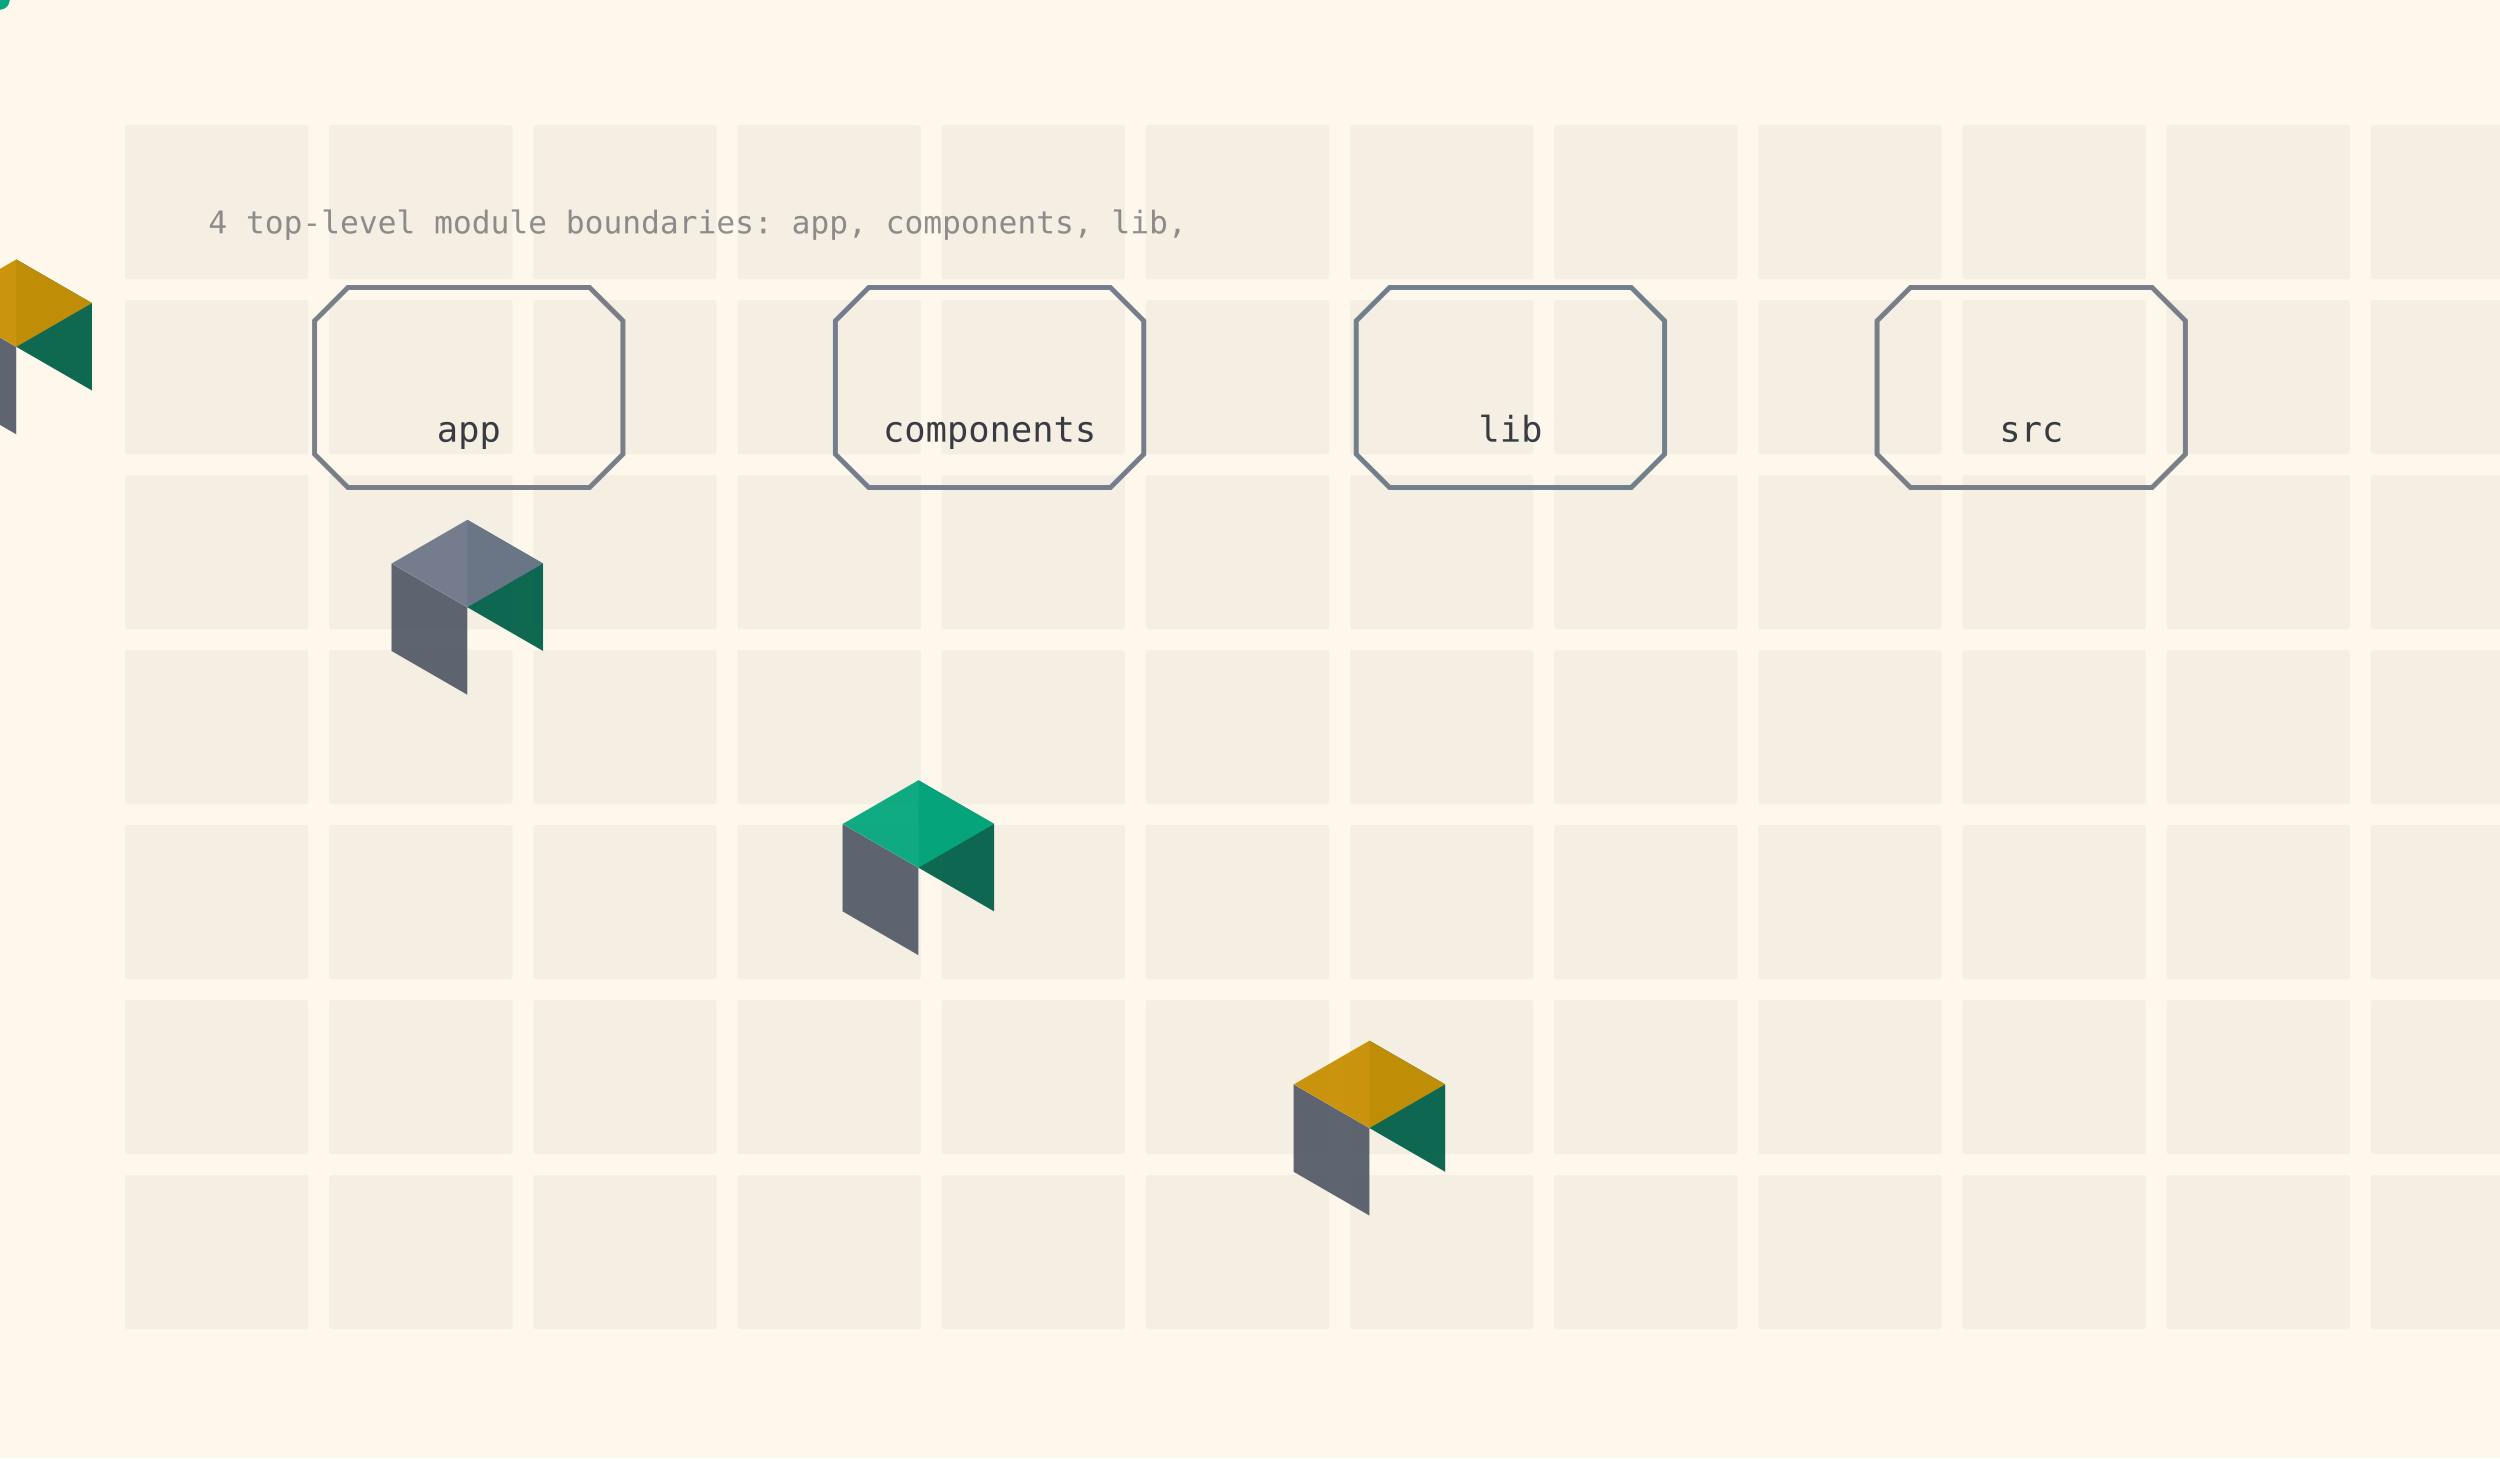
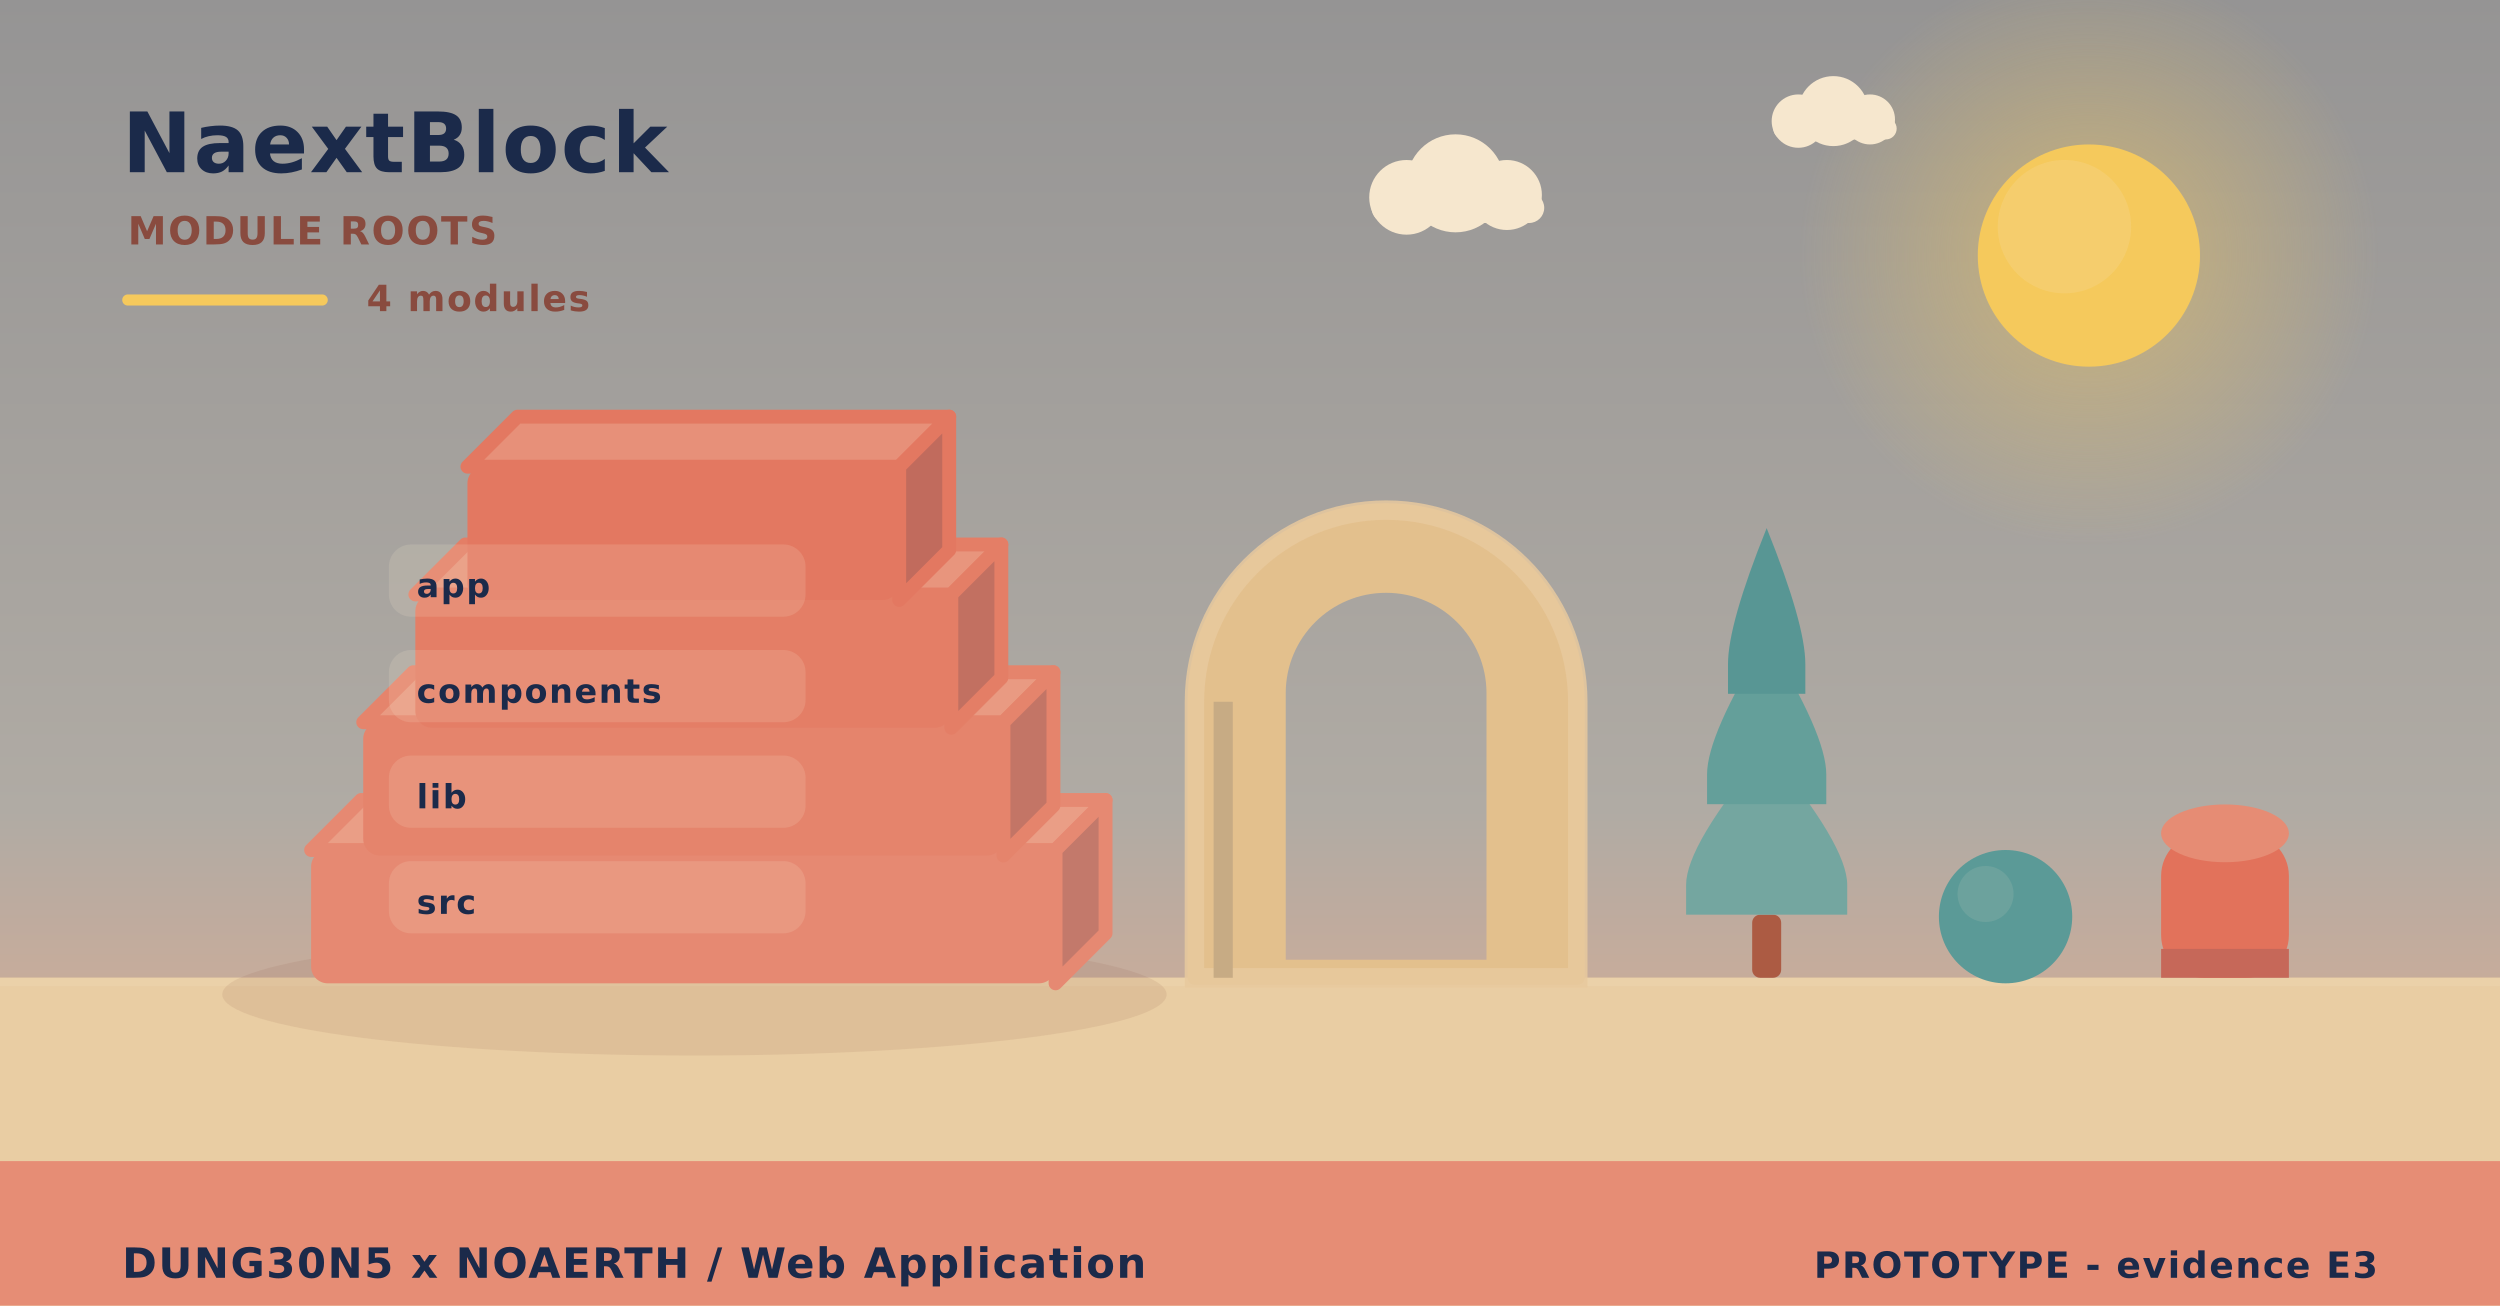
- <svg xmlns="http://www.w3.org/2000/svg" viewBox="0 0 1200 700" width="1200" height="700" role="img" aria-label="NaextBlock architecture">
-   <rect width="1200" height="700" fill="#fef8ec" />
-   <defs>
-     <linearGradient id="ga" x1="0" y1="0" x2="1" y2="1">
-       <stop offset="0%" stop-color="#c78f02" />
-       <stop offset="100%" stop-color="#6e7788" />
-     </linearGradient>
-   </defs>
-   <rect x="60.00" y="60.00" width="88.00" height="74.00" rx="1.20" fill="#252831" opacity="0.05" />
-   <rect x="158.00" y="60.00" width="88.00" height="74.00" rx="1.20" fill="#252831" opacity="0.05" />
-   <rect x="256.00" y="60.00" width="88.00" height="74.00" rx="1.20" fill="#252831" opacity="0.05" />
-   <rect x="354.00" y="60.00" width="88.00" height="74.00" rx="1.20" fill="#252831" opacity="0.05" />
-   <rect x="452.00" y="60.00" width="88.00" height="74.00" rx="1.20" fill="#252831" opacity="0.05" />
-   <rect x="550.00" y="60.00" width="88.00" height="74.00" rx="1.20" fill="#252831" opacity="0.05" />
-   <rect x="648.00" y="60.00" width="88.00" height="74.00" rx="1.20" fill="#252831" opacity="0.05" />
-   <rect x="746.00" y="60.00" width="88.00" height="74.00" rx="1.20" fill="#252831" opacity="0.05" />
-   <rect x="844.00" y="60.00" width="88.00" height="74.00" rx="1.20" fill="#252831" opacity="0.05" />
-   <rect x="942.00" y="60.00" width="88.00" height="74.00" rx="1.20" fill="#252831" opacity="0.05" />
-   <rect x="1040.00" y="60.00" width="88.00" height="74.00" rx="1.20" fill="#252831" opacity="0.05" />
-   <rect x="1138.00" y="60.00" width="88.00" height="74.00" rx="1.20" fill="#252831" opacity="0.05" />
-   <rect x="60.00" y="144.00" width="88.00" height="74.00" rx="1.20" fill="#252831" opacity="0.05" />
-   <rect x="158.00" y="144.00" width="88.00" height="74.00" rx="1.20" fill="#252831" opacity="0.05" />
-   <rect x="256.00" y="144.00" width="88.00" height="74.00" rx="1.20" fill="#252831" opacity="0.05" />
-   <rect x="354.00" y="144.00" width="88.00" height="74.00" rx="1.20" fill="#252831" opacity="0.05" />
-   <rect x="452.00" y="144.00" width="88.00" height="74.00" rx="1.20" fill="#252831" opacity="0.05" />
-   <rect x="550.00" y="144.00" width="88.00" height="74.00" rx="1.20" fill="#252831" opacity="0.05" />
-   <rect x="648.00" y="144.00" width="88.00" height="74.00" rx="1.20" fill="#252831" opacity="0.05" />
-   <rect x="746.00" y="144.00" width="88.00" height="74.00" rx="1.20" fill="#252831" opacity="0.05" />
-   <rect x="844.00" y="144.00" width="88.00" height="74.00" rx="1.20" fill="#252831" opacity="0.05" />
-   <rect x="942.00" y="144.00" width="88.00" height="74.00" rx="1.20" fill="#252831" opacity="0.05" />
-   <rect x="1040.00" y="144.00" width="88.00" height="74.00" rx="1.20" fill="#252831" opacity="0.05" />
-   <rect x="1138.00" y="144.00" width="88.00" height="74.00" rx="1.20" fill="#252831" opacity="0.05" />
-   <rect x="60.00" y="228.00" width="88.00" height="74.00" rx="1.20" fill="#252831" opacity="0.05" />
-   <rect x="158.00" y="228.00" width="88.00" height="74.00" rx="1.20" fill="#252831" opacity="0.05" />
-   <rect x="256.00" y="228.00" width="88.00" height="74.00" rx="1.20" fill="#252831" opacity="0.05" />
-   <rect x="354.00" y="228.00" width="88.00" height="74.00" rx="1.20" fill="#252831" opacity="0.05" />
-   <rect x="452.00" y="228.00" width="88.00" height="74.00" rx="1.20" fill="#252831" opacity="0.05" />
-   <rect x="550.00" y="228.00" width="88.00" height="74.00" rx="1.20" fill="#252831" opacity="0.05" />
-   <rect x="648.00" y="228.00" width="88.00" height="74.00" rx="1.20" fill="#252831" opacity="0.05" />
-   <rect x="746.00" y="228.00" width="88.00" height="74.00" rx="1.20" fill="#252831" opacity="0.05" />
-   <rect x="844.00" y="228.00" width="88.00" height="74.00" rx="1.20" fill="#252831" opacity="0.05" />
-   <rect x="942.00" y="228.00" width="88.00" height="74.00" rx="1.20" fill="#252831" opacity="0.05" />
-   <rect x="1040.00" y="228.00" width="88.00" height="74.00" rx="1.20" fill="#252831" opacity="0.05" />
-   <rect x="1138.00" y="228.00" width="88.00" height="74.00" rx="1.20" fill="#252831" opacity="0.05" />
-   <rect x="60.00" y="312.00" width="88.00" height="74.00" rx="1.20" fill="#252831" opacity="0.05" />
-   <rect x="158.00" y="312.00" width="88.00" height="74.00" rx="1.20" fill="#252831" opacity="0.05" />
-   <rect x="256.00" y="312.00" width="88.00" height="74.00" rx="1.20" fill="#252831" opacity="0.05" />
-   <rect x="354.00" y="312.00" width="88.00" height="74.00" rx="1.20" fill="#252831" opacity="0.05" />
-   <rect x="452.00" y="312.00" width="88.00" height="74.00" rx="1.20" fill="#252831" opacity="0.05" />
-   <rect x="550.00" y="312.00" width="88.00" height="74.00" rx="1.20" fill="#252831" opacity="0.05" />
-   <rect x="648.00" y="312.00" width="88.00" height="74.00" rx="1.20" fill="#252831" opacity="0.05" />
-   <rect x="746.00" y="312.00" width="88.00" height="74.00" rx="1.20" fill="#252831" opacity="0.05" />
-   <rect x="844.00" y="312.00" width="88.00" height="74.00" rx="1.20" fill="#252831" opacity="0.05" />
-   <rect x="942.00" y="312.00" width="88.00" height="74.00" rx="1.20" fill="#252831" opacity="0.05" />
-   <rect x="1040.00" y="312.00" width="88.00" height="74.00" rx="1.20" fill="#252831" opacity="0.05" />
-   <rect x="1138.00" y="312.00" width="88.00" height="74.00" rx="1.20" fill="#252831" opacity="0.05" />
-   <rect x="60.00" y="396.00" width="88.00" height="74.00" rx="1.20" fill="#252831" opacity="0.05" />
-   <rect x="158.00" y="396.00" width="88.00" height="74.00" rx="1.20" fill="#252831" opacity="0.05" />
-   <rect x="256.00" y="396.00" width="88.00" height="74.00" rx="1.20" fill="#252831" opacity="0.05" />
-   <rect x="354.00" y="396.00" width="88.00" height="74.00" rx="1.20" fill="#252831" opacity="0.05" />
-   <rect x="452.00" y="396.00" width="88.00" height="74.00" rx="1.20" fill="#252831" opacity="0.05" />
-   <rect x="550.00" y="396.00" width="88.00" height="74.00" rx="1.20" fill="#252831" opacity="0.05" />
-   <rect x="648.00" y="396.00" width="88.00" height="74.00" rx="1.20" fill="#252831" opacity="0.05" />
-   <rect x="746.00" y="396.00" width="88.00" height="74.00" rx="1.20" fill="#252831" opacity="0.05" />
-   <rect x="844.00" y="396.00" width="88.00" height="74.00" rx="1.20" fill="#252831" opacity="0.05" />
-   <rect x="942.00" y="396.00" width="88.00" height="74.00" rx="1.20" fill="#252831" opacity="0.05" />
-   <rect x="1040.00" y="396.00" width="88.00" height="74.00" rx="1.20" fill="#252831" opacity="0.05" />
-   <rect x="1138.00" y="396.00" width="88.00" height="74.00" rx="1.20" fill="#252831" opacity="0.05" />
-   <rect x="60.00" y="480.00" width="88.00" height="74.00" rx="1.20" fill="#252831" opacity="0.05" />
-   <rect x="158.00" y="480.00" width="88.00" height="74.00" rx="1.20" fill="#252831" opacity="0.05" />
-   <rect x="256.00" y="480.00" width="88.00" height="74.00" rx="1.20" fill="#252831" opacity="0.05" />
-   <rect x="354.00" y="480.00" width="88.00" height="74.00" rx="1.20" fill="#252831" opacity="0.05" />
-   <rect x="452.00" y="480.00" width="88.00" height="74.00" rx="1.20" fill="#252831" opacity="0.05" />
-   <rect x="550.00" y="480.00" width="88.00" height="74.00" rx="1.20" fill="#252831" opacity="0.05" />
-   <rect x="648.00" y="480.00" width="88.00" height="74.00" rx="1.20" fill="#252831" opacity="0.05" />
-   <rect x="746.00" y="480.00" width="88.00" height="74.00" rx="1.20" fill="#252831" opacity="0.05" />
-   <rect x="844.00" y="480.00" width="88.00" height="74.00" rx="1.20" fill="#252831" opacity="0.05" />
-   <rect x="942.00" y="480.00" width="88.00" height="74.00" rx="1.20" fill="#252831" opacity="0.05" />
-   <rect x="1040.00" y="480.00" width="88.00" height="74.00" rx="1.20" fill="#252831" opacity="0.05" />
-   <rect x="1138.00" y="480.00" width="88.00" height="74.00" rx="1.20" fill="#252831" opacity="0.05" />
-   <rect x="60.00" y="564.00" width="88.00" height="74.00" rx="1.20" fill="#252831" opacity="0.05" />
-   <rect x="158.00" y="564.00" width="88.00" height="74.00" rx="1.20" fill="#252831" opacity="0.05" />
-   <rect x="256.00" y="564.00" width="88.00" height="74.00" rx="1.20" fill="#252831" opacity="0.05" />
-   <rect x="354.00" y="564.00" width="88.00" height="74.00" rx="1.20" fill="#252831" opacity="0.05" />
-   <rect x="452.00" y="564.00" width="88.00" height="74.00" rx="1.20" fill="#252831" opacity="0.05" />
-   <rect x="550.00" y="564.00" width="88.00" height="74.00" rx="1.20" fill="#252831" opacity="0.05" />
-   <rect x="648.00" y="564.00" width="88.00" height="74.00" rx="1.20" fill="#252831" opacity="0.05" />
-   <rect x="746.00" y="564.00" width="88.00" height="74.00" rx="1.20" fill="#252831" opacity="0.05" />
-   <rect x="844.00" y="564.00" width="88.00" height="74.00" rx="1.20" fill="#252831" opacity="0.05" />
-   <rect x="942.00" y="564.00" width="88.00" height="74.00" rx="1.20" fill="#252831" opacity="0.05" />
-   <rect x="1040.00" y="564.00" width="88.00" height="74.00" rx="1.20" fill="#252831" opacity="0.05" />
-   <rect x="1138.00" y="564.00" width="88.00" height="74.00" rx="1.20" fill="#252831" opacity="0.05" />
-   <path d="M167.00,138.00 H283.00 L299.00,154.00 V218.00 L283.00,234.00 H167.00 L151.00,218.00 V154.00 Z" fill="none" stroke="rgba(199,143,2,0.550)" stroke-width="1.80" opacity="0.90" />
-   <polygon points="7.79,166.50 44.17,187.50 44.17,145.50 7.79,124.50" fill="#036148" opacity="0.95" />
-   <polygon points="-28.58,187.50 7.79,208.50 7.79,166.50 -28.58,145.50" fill="#565d6a" opacity="0.95" />
-   <polygon points="7.79,124.50 44.17,145.50 7.79,166.50 -28.58,145.50" fill="#c78f02" opacity="0.95" />
-   <text x="225" y="212" font-family="ui-monospace,Menlo,monospace" font-size="17" fill="rgba(37,40,49,0.900)" text-anchor="middle">app</text>
+ <svg xmlns="http://www.w3.org/2000/svg" width="900" height="470" viewBox="0 0 900 470" role="img" aria-label="NaextBlock - how it is built">
+   <linearGradient id="skya" x1="0" y1="0" x2="0" y2="1">
+     <stop offset="0" stop-color="#959494" />
+     <stop offset="0.62" stop-color="#b0aba4" />
+     <stop offset="1" stop-color="#f3ad8a" />
+   </linearGradient>
+   <rect width="900" height="470" fill="url(#skya)" />
+   <radialGradient id="suna">
+     <stop offset="0.35" stop-color="#f5c95c" stop-opacity="0.34" />
+     <stop offset="1" stop-color="#f5c95c" stop-opacity="0" />
+   </radialGradient>
+   <circle cx="752" cy="92" r="104" fill="url(#suna)" />
+   <circle cx="752" cy="92" r="40" fill="#f5c95c" />
+   <circle cx="743.2" cy="81.6" r="24" fill="#f5d27e" opacity="0.5" />
  <g>
-     <path d="M167.00,138.00 H283.00 L299.00,154.00 V218.00 L283.00,234.00 H167.00 L151.00,218.00 V154.00 Z" fill="none" stroke="#6e7788" stroke-width="2.40" opacity="0.90" />
-     <animate attributeName="opacity" values="0.25;1.0;0.25" dur="22.5s" begin="0.0s" repeatCount="indefinite" />
+     <circle cx="524" cy="66" r="17.64" fill="#f6e7ce" />
+     <circle cx="506.36" cy="71.04" r="13.44" fill="#f6e7ce" />
+     <circle cx="542.48" cy="70.2" r="12.6" fill="#f6e7ce" />
+     <rect x="493.76" y="69.36" width="62.16" height="10.92" rx="5.46" fill="#f6e7ce" />
+     <animateTransform attributeName="transform" type="translate" values="0 0;24 0;0 0" dur="36s" begin="0s" repeatCount="indefinite" />
  </g>
-   <g opacity="0.9">
-     <circle cx="0.00" cy="0.00" r="4.50" fill="#05a77d" opacity="1.00" />
-     <animateTransform attributeName="transform" type="translate" values="225.00,184.00 475.00,184.00" dur="7.5s" begin="0.0s" repeatCount="indefinite" />
-     <animateTransform attributeName="transform" type="translate" values="475.00,184.00 225.00,184.00" dur="7.5s" begin="3.75s" repeatCount="indefinite" />
+   <g>
+     <circle cx="660" cy="40" r="12.6" fill="#f6e7ce" />
+     <circle cx="647.4" cy="43.6" r="9.6" fill="#f6e7ce" />
+     <circle cx="673.2" cy="43" r="9" fill="#f6e7ce" />
+     <rect x="638.4" y="42.4" width="44.4" height="7.8" rx="3.9" fill="#f6e7ce" />
+     <animateTransform attributeName="transform" type="translate" values="0 0;-18 0;0 0" dur="46s" begin="3s" repeatCount="indefinite" />
  </g>
-   <path d="M417.00,138.00 H533.00 L549.00,154.00 V218.00 L533.00,234.00 H417.00 L401.00,218.00 V154.00 Z" fill="none" stroke="rgba(110,119,136,0.550)" stroke-width="1.80" opacity="0.90" />
-   <polygon points="224.30,291.50 260.67,312.50 260.67,270.50 224.30,249.50" fill="#036148" opacity="0.95" />
-   <polygon points="187.93,312.50 224.30,333.50 224.30,291.50 187.93,270.50" fill="#565d6a" opacity="0.95" />
-   <polygon points="224.30,249.50 260.67,270.50 224.30,291.50 187.93,270.50" fill="#6e7788" opacity="0.95" />
-   <text x="475" y="212" font-family="ui-monospace,Menlo,monospace" font-size="17" fill="rgba(37,40,49,0.900)" text-anchor="middle">components</text>
+   <rect x="0" y="352" width="900" height="118" fill="#e9cda3" />
+   <rect x="0" y="352" width="900" height="3" fill="#ebd1a9" />
+   <text x="44" y="62" font-family="Verdana,DejaVu Sans,sans-serif" font-size="30" font-weight="700" letter-spacing="0.6" fill="#1b2a4a" text-anchor="start">NaextBlock</text>
+   <text x="46" y="88" font-family="Verdana,DejaVu Sans,sans-serif" font-size="14" font-weight="700" letter-spacing="0.6" fill="#894b3f" text-anchor="start">MODULE ROOTS</text>
+   <rect x="44" y="106" width="74" height="4" rx="2" fill="#f5c95c" />
+   <text x="132" y="112" font-family="Verdana,DejaVu Sans,sans-serif" font-size="13" font-weight="700" letter-spacing="0.6" fill="#894b3f" text-anchor="start">4 modules</text>
+   <ellipse cx="250" cy="358" rx="170" ry="22" fill="rgba(138,90,68,0.11)" />
+   <path d="M112,306 L380,306 L398,288 L130,288 Z" fill="#ea9e86" stroke="#e68972" stroke-width="5" stroke-linejoin="round" />
+   <path d="M380,306 L398,288 L398,336 L380,354 Z" fill="#c3796b" stroke="#e68972" stroke-width="5" stroke-linejoin="round" />
+   <rect x="112" y="306" width="268" height="48" rx="6" fill="#e68972" />
+   <path d="M130.76,260 L361.24,260 L379.24,242 L148.76,242 Z" fill="#e99a82" stroke="#e5846c" stroke-width="5" stroke-linejoin="round" />
+   <path d="M361.24,260 L379.24,242 L379.24,290 L361.24,308 Z" fill="#c37566" stroke="#e5846c" stroke-width="5" stroke-linejoin="round" />
+   <rect x="130.76" y="260" width="230.48" height="48" rx="6" fill="#e5846c" />
+   <path d="M149.52,214 L342.48,214 L360.48,196 L167.52,196 Z" fill="#e8957d" stroke="#e47e66" stroke-width="5" stroke-linejoin="round" />
+   <path d="M342.48,214 L360.48,196 L360.48,244 L342.48,262 Z" fill="#c27061" stroke="#e47e66" stroke-width="5" stroke-linejoin="round" />
+   <rect x="149.52" y="214" width="192.96" height="48" rx="6" fill="#e47e66" />
+   <path d="M168.28,168 L323.72,168 L341.72,150 L186.28,150 Z" fill="#e79079" stroke="#e37861" stroke-width="5" stroke-linejoin="round" />
+   <path d="M323.72,168 L341.72,150 L341.72,198 L323.72,216 Z" fill="#c16b5d" stroke="#e37861" stroke-width="5" stroke-linejoin="round" />
+   <rect x="168.28" y="168" width="155.44" height="48" rx="6" fill="#e37861" />
+   <rect x="140" y="196" width="150" height="26" rx="8" fill="rgba(246,231,206,0.16)" opacity="0.94" />
  <g>
-     <path d="M417.00,138.00 H533.00 L549.00,154.00 V218.00 L533.00,234.00 H417.00 L401.00,218.00 V154.00 Z" fill="none" stroke="#6e7788" stroke-width="2.40" opacity="0.90" />
-     <animate attributeName="opacity" values="0.25;1.0;0.25" dur="22.5s" begin="0.45s" repeatCount="indefinite" />
+     <text x="150" y="215" font-family="Verdana,DejaVu Sans,sans-serif" font-size="12" font-weight="700" letter-spacing="0.6" fill="#1b2a4a" text-anchor="start">app</text>
+     <animateTransform attributeName="transform" type="translate" values="0 10;0 0" dur="0.7s" begin="0.3s" fill="freeze" />
  </g>
-   <g opacity="0.9">
-     <circle cx="0.00" cy="0.00" r="4.50" fill="#05a77d" opacity="1.00" />
-     <animateTransform attributeName="transform" type="translate" values="475.00,184.00 725.00,184.00" dur="7.5s" begin="0.3s" repeatCount="indefinite" />
-     <animateTransform attributeName="transform" type="translate" values="725.00,184.00 475.00,184.00" dur="7.5s" begin="4.05s" repeatCount="indefinite" />
+   <rect x="140" y="234" width="150" height="26" rx="8" fill="rgba(246,231,206,0.16)" opacity="0.94" />
+   <g>
+     <text x="150" y="253" font-family="Verdana,DejaVu Sans,sans-serif" font-size="12" font-weight="700" letter-spacing="0.6" fill="#1b2a4a" text-anchor="start">components</text>
+     <animateTransform attributeName="transform" type="translate" values="0 10;0 0" dur="0.7s" begin="0.5s" fill="freeze" />
  </g>
-   <path d="M667.00,138.00 H783.00 L799.00,154.00 V218.00 L783.00,234.00 H667.00 L651.00,218.00 V154.00 Z" fill="none" stroke="rgba(5,167,125,0.550)" stroke-width="1.80" opacity="0.90" />
-   <polygon points="440.81,416.50 477.18,437.50 477.18,395.50 440.81,374.50" fill="#036148" opacity="0.95" />
-   <polygon points="404.43,437.50 440.81,458.50 440.81,416.50 404.43,395.50" fill="#565d6a" opacity="0.95" />
-   <polygon points="440.81,374.50 477.18,395.50 440.81,416.50 404.43,395.50" fill="#05a77d" opacity="0.95" />
-   <text x="725" y="212" font-family="ui-monospace,Menlo,monospace" font-size="17" fill="rgba(37,40,49,0.900)" text-anchor="middle">lib</text>
+   <rect x="140" y="272" width="150" height="26" rx="8" fill="rgba(246,231,206,0.16)" opacity="0.94" />
  <g>
-     <path d="M667.00,138.00 H783.00 L799.00,154.00 V218.00 L783.00,234.00 H667.00 L651.00,218.00 V154.00 Z" fill="none" stroke="#6e7788" stroke-width="2.40" opacity="0.90" />
-     <animate attributeName="opacity" values="0.25;1.0;0.25" dur="22.5s" begin="0.9s" repeatCount="indefinite" />
+     <text x="150" y="291" font-family="Verdana,DejaVu Sans,sans-serif" font-size="12" font-weight="700" letter-spacing="0.6" fill="#1b2a4a" text-anchor="start">lib</text>
+     <animateTransform attributeName="transform" type="translate" values="0 10;0 0" dur="0.7s" begin="0.7s" fill="freeze" />
  </g>
-   <g opacity="0.9">
-     <circle cx="0.00" cy="0.00" r="4.50" fill="#05a77d" opacity="1.00" />
-     <animateTransform attributeName="transform" type="translate" values="725.00,184.00 975.00,184.00" dur="7.5s" begin="0.6s" repeatCount="indefinite" />
-     <animateTransform attributeName="transform" type="translate" values="975.00,184.00 725.00,184.00" dur="7.5s" begin="4.35s" repeatCount="indefinite" />
+   <rect x="140" y="310" width="150" height="26" rx="8" fill="rgba(246,231,206,0.16)" opacity="0.94" />
+   <g>
+     <text x="150" y="329" font-family="Verdana,DejaVu Sans,sans-serif" font-size="12" font-weight="700" letter-spacing="0.6" fill="#1b2a4a" text-anchor="start">src</text>
+     <animateTransform attributeName="transform" type="translate" values="0 10;0 0" dur="0.7s" begin="0.9s" fill="freeze" />
  </g>
-   <path d="M917.00,138.00 H1033.00 L1049.00,154.00 V218.00 L1033.00,234.00 H917.00 L901.00,218.00 V154.00 Z" fill="none" stroke="rgba(199,143,2,0.550)" stroke-width="1.80" opacity="0.90" />
-   <polygon points="657.31,541.50 693.69,562.50 693.69,520.50 657.31,499.50" fill="#036148" opacity="0.95" />
-   <polygon points="620.94,562.50 657.31,583.50 657.31,541.50 620.94,520.50" fill="#565d6a" opacity="0.95" />
-   <polygon points="657.31,499.50 693.69,520.50 657.31,541.50 620.94,520.50" fill="#c78f02" opacity="0.95" />
-   <text x="975" y="212" font-family="ui-monospace,Menlo,monospace" font-size="17" fill="rgba(37,40,49,0.900)" text-anchor="middle">src</text>
-   <g>
-     <path d="M917.00,138.00 H1033.00 L1049.00,154.00 V218.00 L1033.00,234.00 H917.00 L901.00,218.00 V154.00 Z" fill="none" stroke="#6e7788" stroke-width="2.40" opacity="0.90" />
-     <animate attributeName="opacity" values="0.25;1.0;0.25" dur="22.5s" begin="1.35s" repeatCount="indefinite" />
-   </g>
-   <g opacity="0.9">
-     <circle cx="0.00" cy="0.00" r="4.50" fill="#05a77d" opacity="1.00" />
-     <animateTransform attributeName="transform" type="translate" values="975.00,184.00 975.00,184.00" dur="7.5s" begin="0.9s" repeatCount="indefinite" />
-     <animateTransform attributeName="transform" type="translate" values="975.00,184.00 975.00,184.00" dur="7.5s" begin="4.65s" repeatCount="indefinite" />
-   </g>
-   <text x="100" y="112" font-family="ui-monospace,Menlo,monospace" font-size="15" fill="rgba(37,40,49,0.500)">4 top-level module boundaries: app, components, lib,</text>
+   <path d="M430,352 L430,252.64 A69,69 0 0 1 568,252.64 L568,352 Z M460.36,348 L460.36,249.55 A38.64,38.64 0 0 1 537.64,249.55 L537.64,348 Z" fill="#e3c08d" fill-rule="evenodd" stroke="#e3c08d" stroke-width="5" stroke-linejoin="round" />
+   <path d="M430,352 L430,252.64 A69,69 0 0 1 568,252.64 L568,352 Z" fill="none" stroke="#e8c99d" stroke-width="7" stroke-linecap="round" opacity="0.85" />
+   <rect x="436.9" y="252.64" width="6.9" height="99.36" fill="#c7ab84" />
+   <rect x="630.78" y="329.28" width="10.44" height="22.72" rx="2.9" fill="#ac5b43" />
+   <path d="M636,269.64 Q607,304.23 607,318.54 Q607,329.28 607,329.28 L665,329.28 Q665,329.28 665,318.54 Q665,304.23 636,269.64 Z" fill="#74a6a0" />
+   <path d="M636,229.88 Q614.54,264.47 614.54,278.78 Q614.54,289.52 614.54,289.52 L657.46,289.52 Q657.46,289.52 657.46,278.78 Q657.46,264.47 636,229.88 Z" fill="#649f9a" />
+   <path d="M636,190.12 Q622.08,224.71 622.08,239.02 Q622.08,249.76 622.08,249.76 L649.92,249.76 Q649.92,249.76 649.92,239.02 Q649.92,224.71 636,190.12 Z" fill="#589694" />
+   <circle cx="722" cy="330" r="24" fill="#5b9a97" />
+   <circle cx="714.8" cy="321.84" r="10.08" fill="#7aa9a2" opacity="0.55" />
+   <rect x="778" y="300" width="46" height="52" rx="15.33" fill="#e2725b" />
+   <ellipse cx="801" cy="300" rx="23" ry="10.4" fill="#e68c74" />
+   <rect x="778" y="341.6" width="46" height="10.4" fill="#c66859" />
+   <rect x="0" y="418" width="900" height="52" rx="0" fill="#e68972" opacity="0.94" />
+   <text x="44" y="460" font-family="Verdana,DejaVu Sans,sans-serif" font-size="15" font-weight="700" letter-spacing="0.6" fill="#1b2a4a" text-anchor="start">DUNG30N5 x NOAERTH  /  Web Application</text>
+   <text x="856" y="460" font-family="Verdana,DejaVu Sans,sans-serif" font-size="13" font-weight="700" letter-spacing="0.6" fill="#1b2a4a" text-anchor="end">PROTOTYPE  -  evidence E3</text>
</svg>
